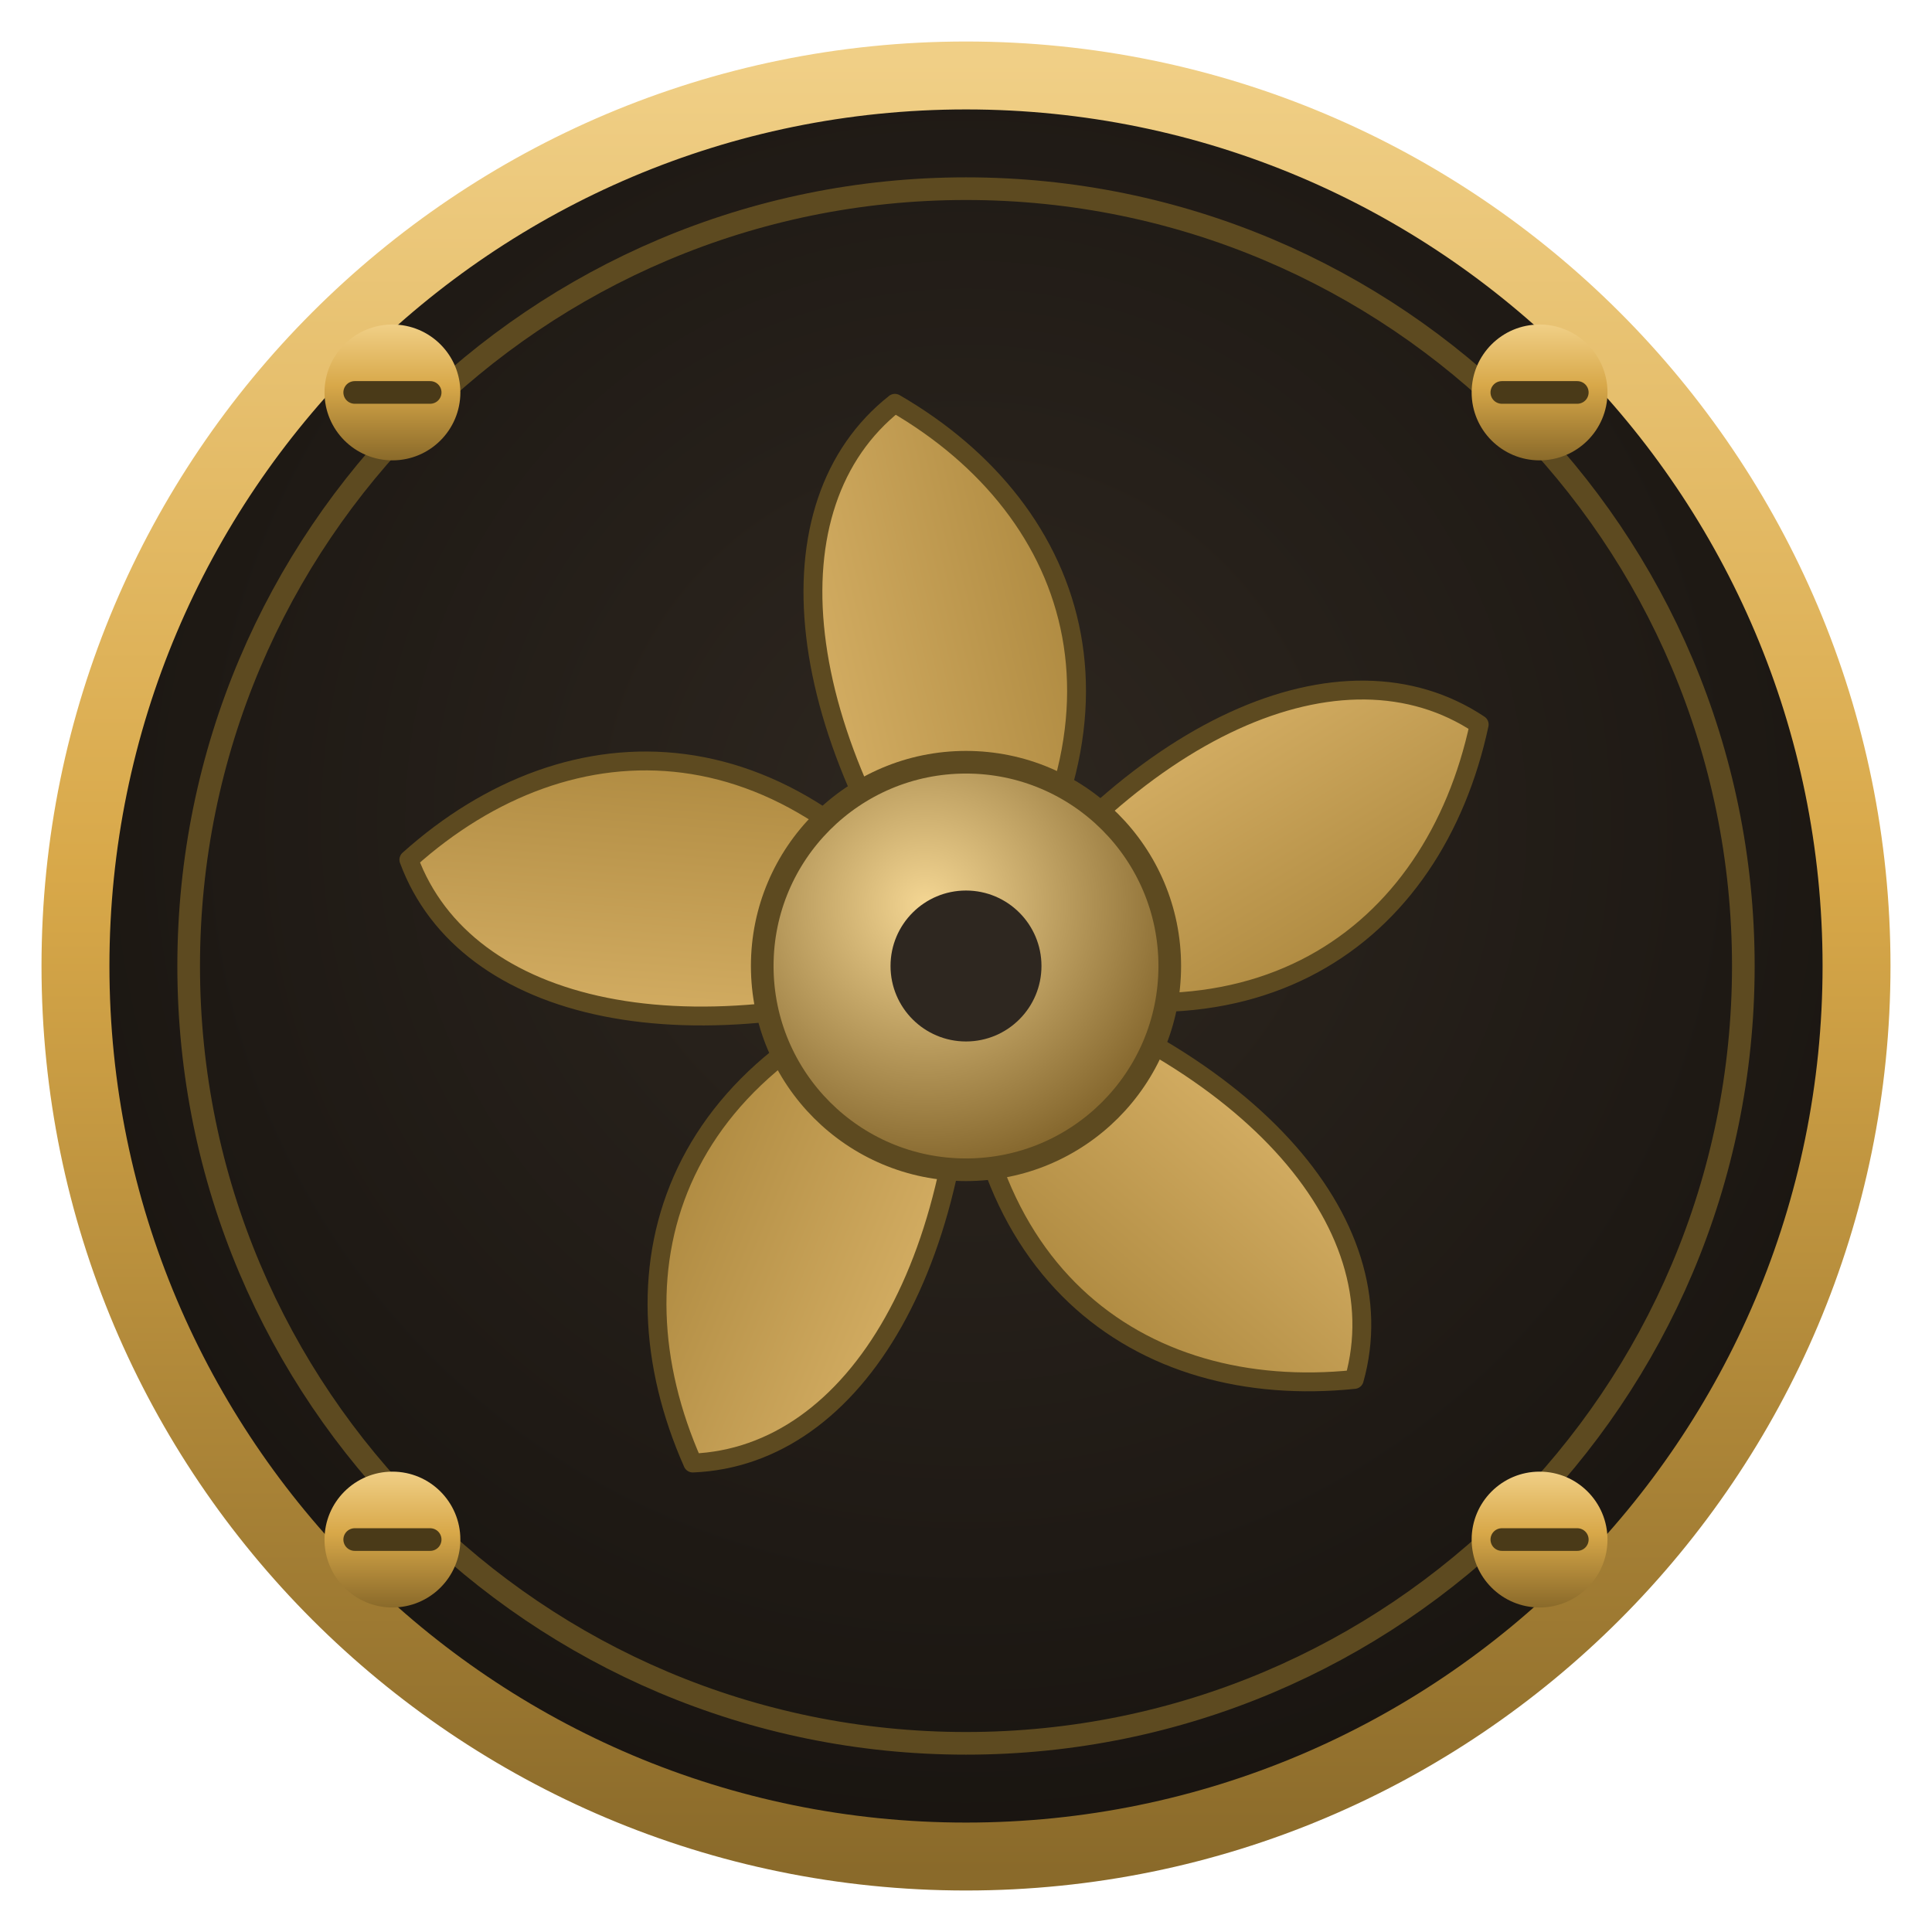
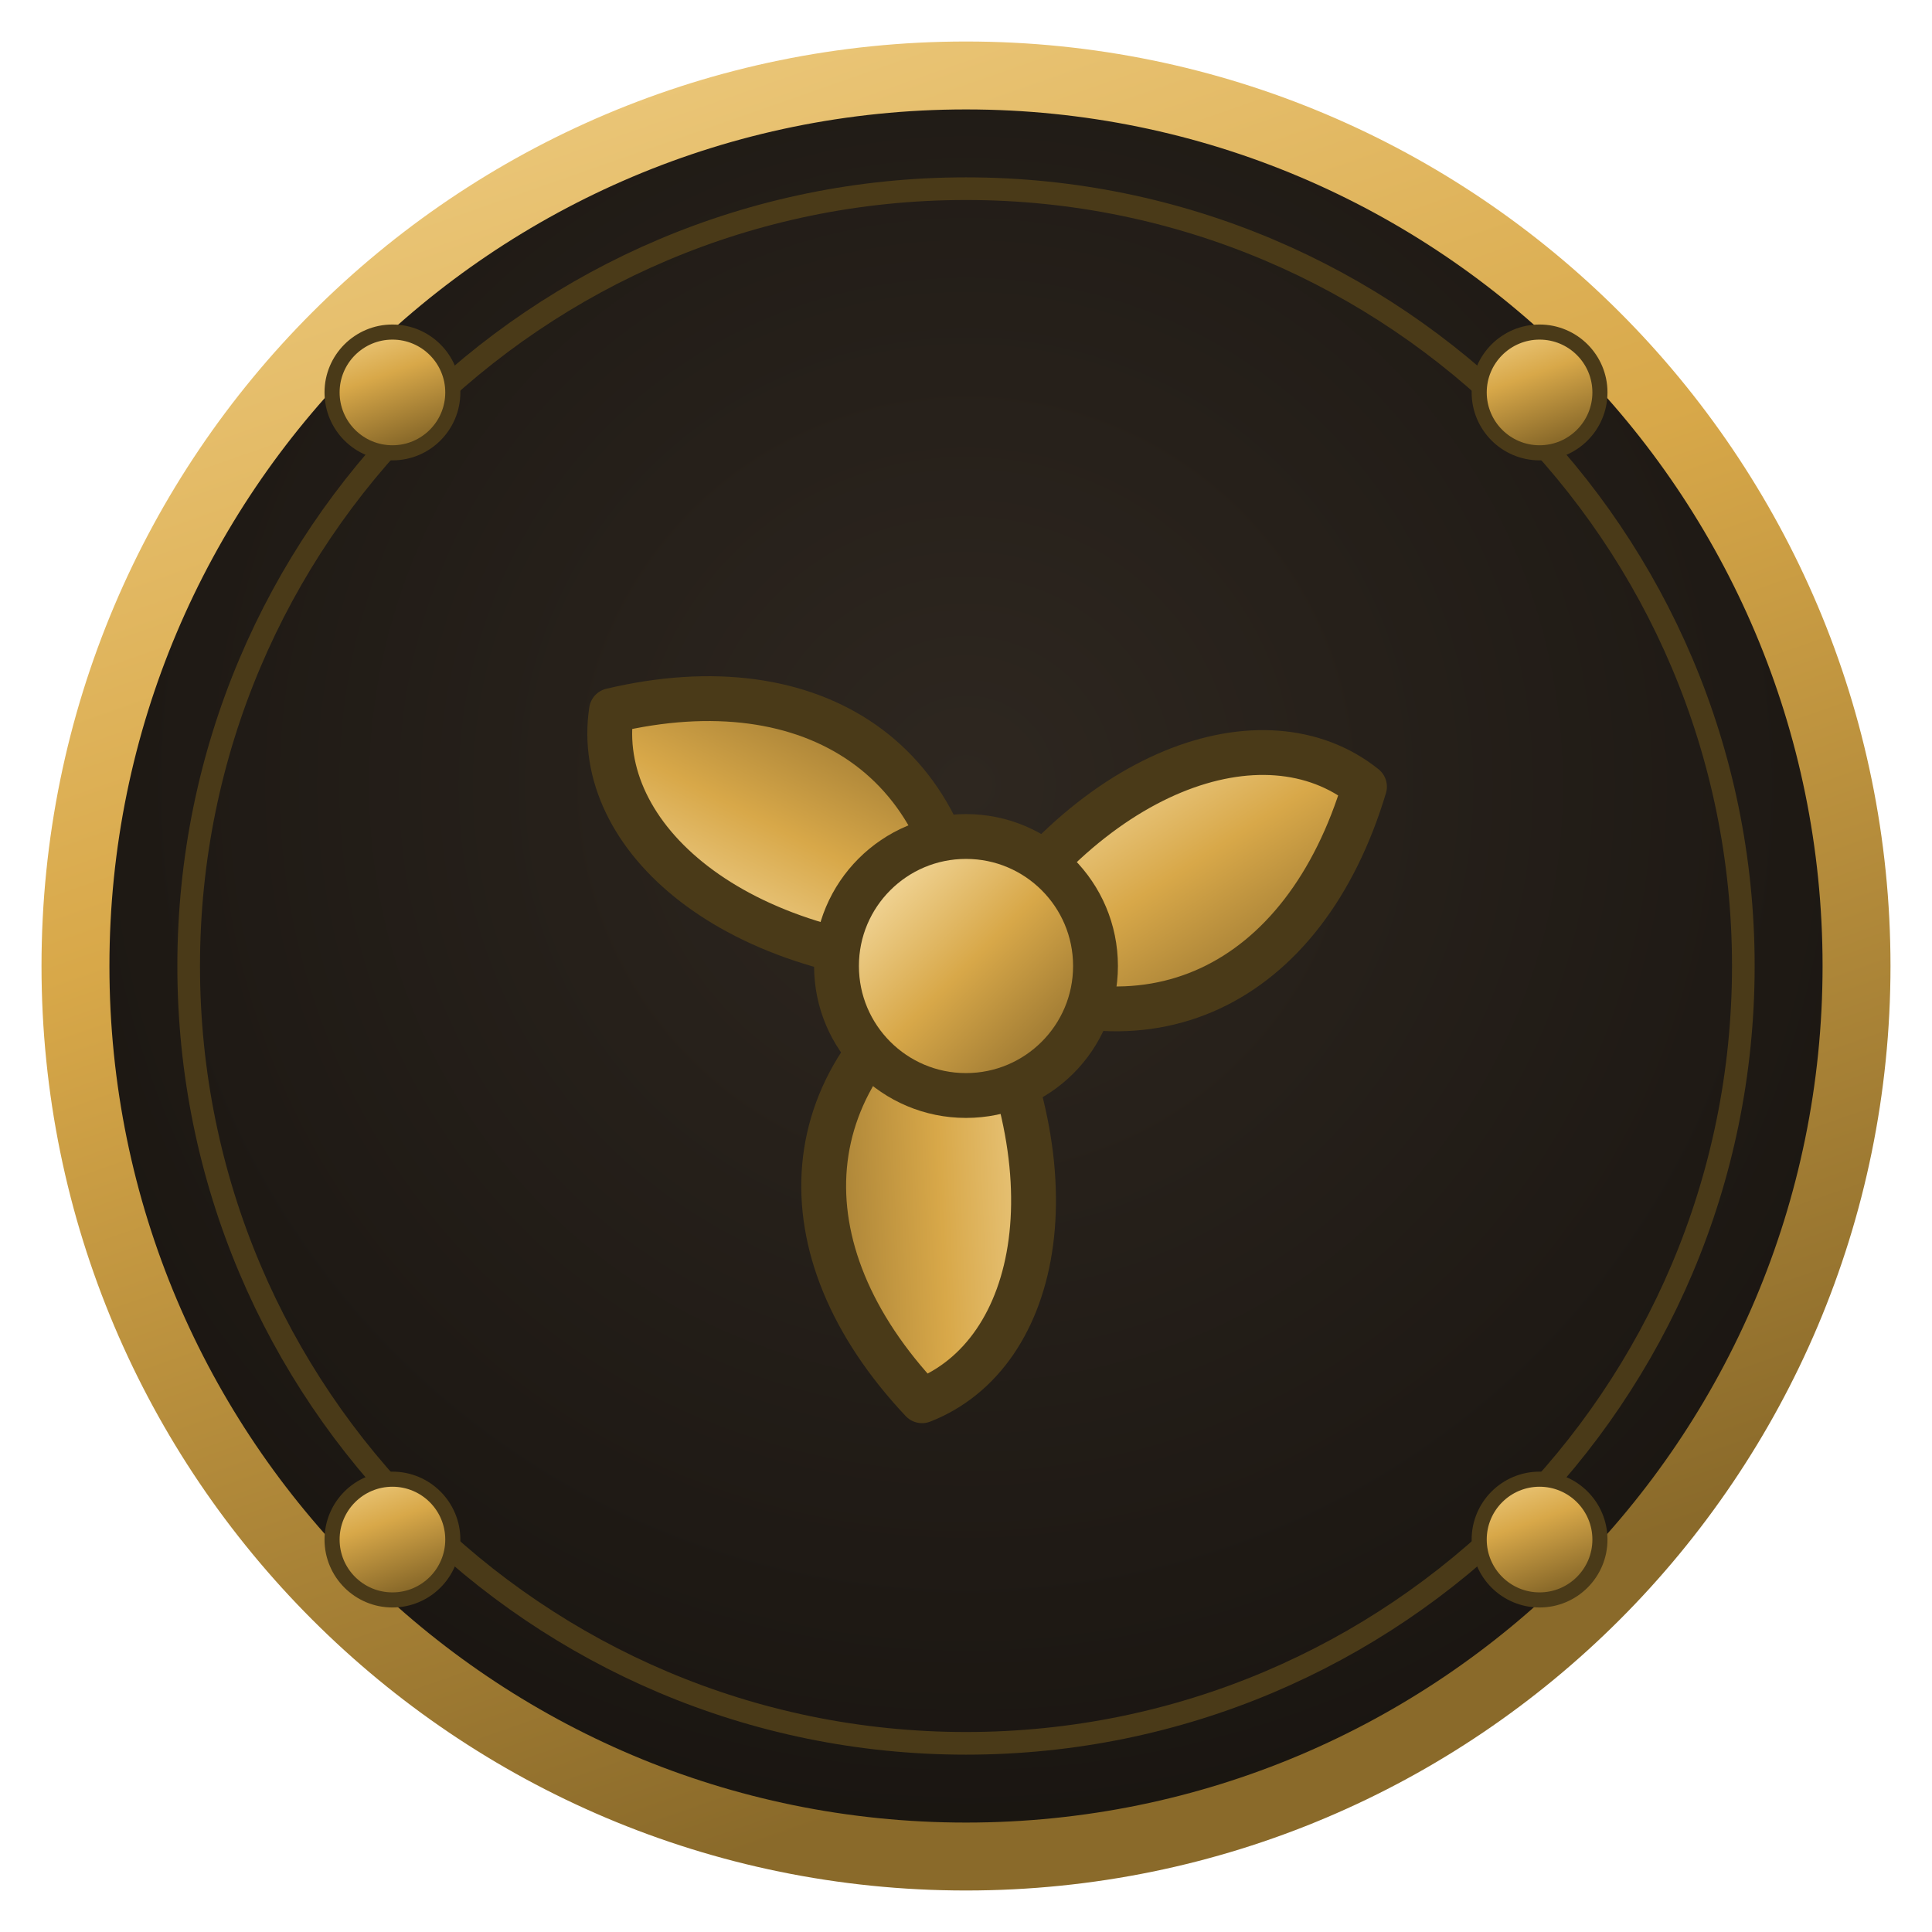
<svg xmlns="http://www.w3.org/2000/svg" width="256" height="256" viewBox="0 0 256 256">
  <defs>
-     <linearGradient id="ottone" x1="0" y1="0" x2="0" y2="1">
+     <linearGradient id="ottone" x1="0" y1="0" x2="0.35" y2="1">
      <stop offset="0" stop-color="#f0cf86" />
      <stop offset="0.45" stop-color="#d8a849" />
      <stop offset="1" stop-color="#8a6a2a" />
    </linearGradient>
-     <linearGradient id="pala" x1="0" y1="0" x2="1" y2="1">
-       <stop offset="0" stop-color="#e8c176" />
-       <stop offset="1" stop-color="#a07c33" />
+     <linearGradient id="rilievo" x1="0" y1="0" x2="1" y2="1">
+       <stop offset="0" stop-color="#ffeec2" />
+       <stop offset="0.5" stop-color="#d8a849" />
+       <stop offset="1" stop-color="#7d5f26" />
    </linearGradient>
-     <radialGradient id="fondo" cx="0.5" cy="0.42" r="0.62">
+     <radialGradient id="fondo" cx="0.5" cy="0.4" r="0.66">
      <stop offset="0" stop-color="#2e2720" />
      <stop offset="1" stop-color="#17130f" />
-     </radialGradient>
-     <radialGradient id="mozzo" cx="0.4" cy="0.35" r="0.7">
-       <stop offset="0" stop-color="#f4d693" />
-       <stop offset="1" stop-color="#7d5f26" />
    </radialGradient>
  </defs>
  <circle cx="128" cy="128" r="120" fill="url(#fondo)" />
  <circle cx="128" cy="128" r="118" fill="none" stroke="url(#ottone)" stroke-width="9" />
-   <circle cx="128" cy="128" r="103" fill="none" stroke="#5d4a20" stroke-width="3" />
-   <g fill="url(#ottone)">
-     <circle cx="52" cy="52" r="9" />
-     <circle cx="204" cy="52" r="9" />
-     <circle cx="52" cy="204" r="9" />
-     <circle cx="204" cy="204" r="9" />
+   <circle cx="128" cy="128" r="103" fill="none" stroke="#4a3a18" stroke-width="3" />
+   <g fill="url(#ottone)" stroke="#4a3a18" stroke-width="2">
+     <circle cx="52" cy="52" r="8" />
+     <circle cx="204" cy="52" r="8" />
+     <circle cx="52" cy="204" r="8" />
+     <circle cx="204" cy="204" r="8" />
  </g>
-   <g stroke="#4a3a18" stroke-width="3" stroke-linecap="round">
-     <line x1="47" y1="52" x2="57" y2="52" />
-     <line x1="199" y1="52" x2="209" y2="52" />
-     <line x1="47" y1="204" x2="57" y2="204" />
-     <line x1="199" y1="204" x2="209" y2="204" />
+   <g transform="translate(62.00 62.00) scale(1.32)">
+     <g fill="url(#rilievo)" stroke="#4a3a18" stroke-width="4.5" stroke-linejoin="round">
+       <path d="M50 50 C 62 30, 80 24, 90 32 C 84 52, 68 60, 50 50 Z" transform="rotate(0 50 50)" />
+       <path d="M50 50 C 62 30, 80 24, 90 32 C 84 52, 68 60, 50 50 Z" transform="rotate(120 50 50)" />
+       <path d="M50 50 C 62 30, 80 24, 90 32 C 84 52, 68 60, 50 50 Z" transform="rotate(240 50 50)" />
+     </g>
+     <circle cx="50" cy="50" r="13" fill="url(#rilievo)" stroke="#4a3a18" stroke-width="4.5" />
  </g>
-   <g fill="url(#pala)" stroke="#5d4a20" stroke-width="2.5" stroke-linejoin="round">
-     <path d="M128 128 C 150 96, 178 84, 196 96 C 190 124, 166 142, 128 128 Z" />
-     <path d="M128 128 C 150 96, 178 84, 196 96 C 190 124, 166 142, 128 128 Z" transform="rotate(72 128 128)" />
-     <path d="M128 128 C 150 96, 178 84, 196 96 C 190 124, 166 142, 128 128 Z" transform="rotate(144 128 128)" />
-     <path d="M128 128 C 150 96, 178 84, 196 96 C 190 124, 166 142, 128 128 Z" transform="rotate(216 128 128)" />
-     <path d="M128 128 C 150 96, 178 84, 196 96 C 190 124, 166 142, 128 128 Z" transform="rotate(288 128 128)" />
-   </g>
-   <circle cx="128" cy="128" r="27" fill="url(#mozzo)" stroke="#5d4a20" stroke-width="3" />
-   <circle cx="128" cy="128" r="10" fill="#2e2720" />
</svg>
